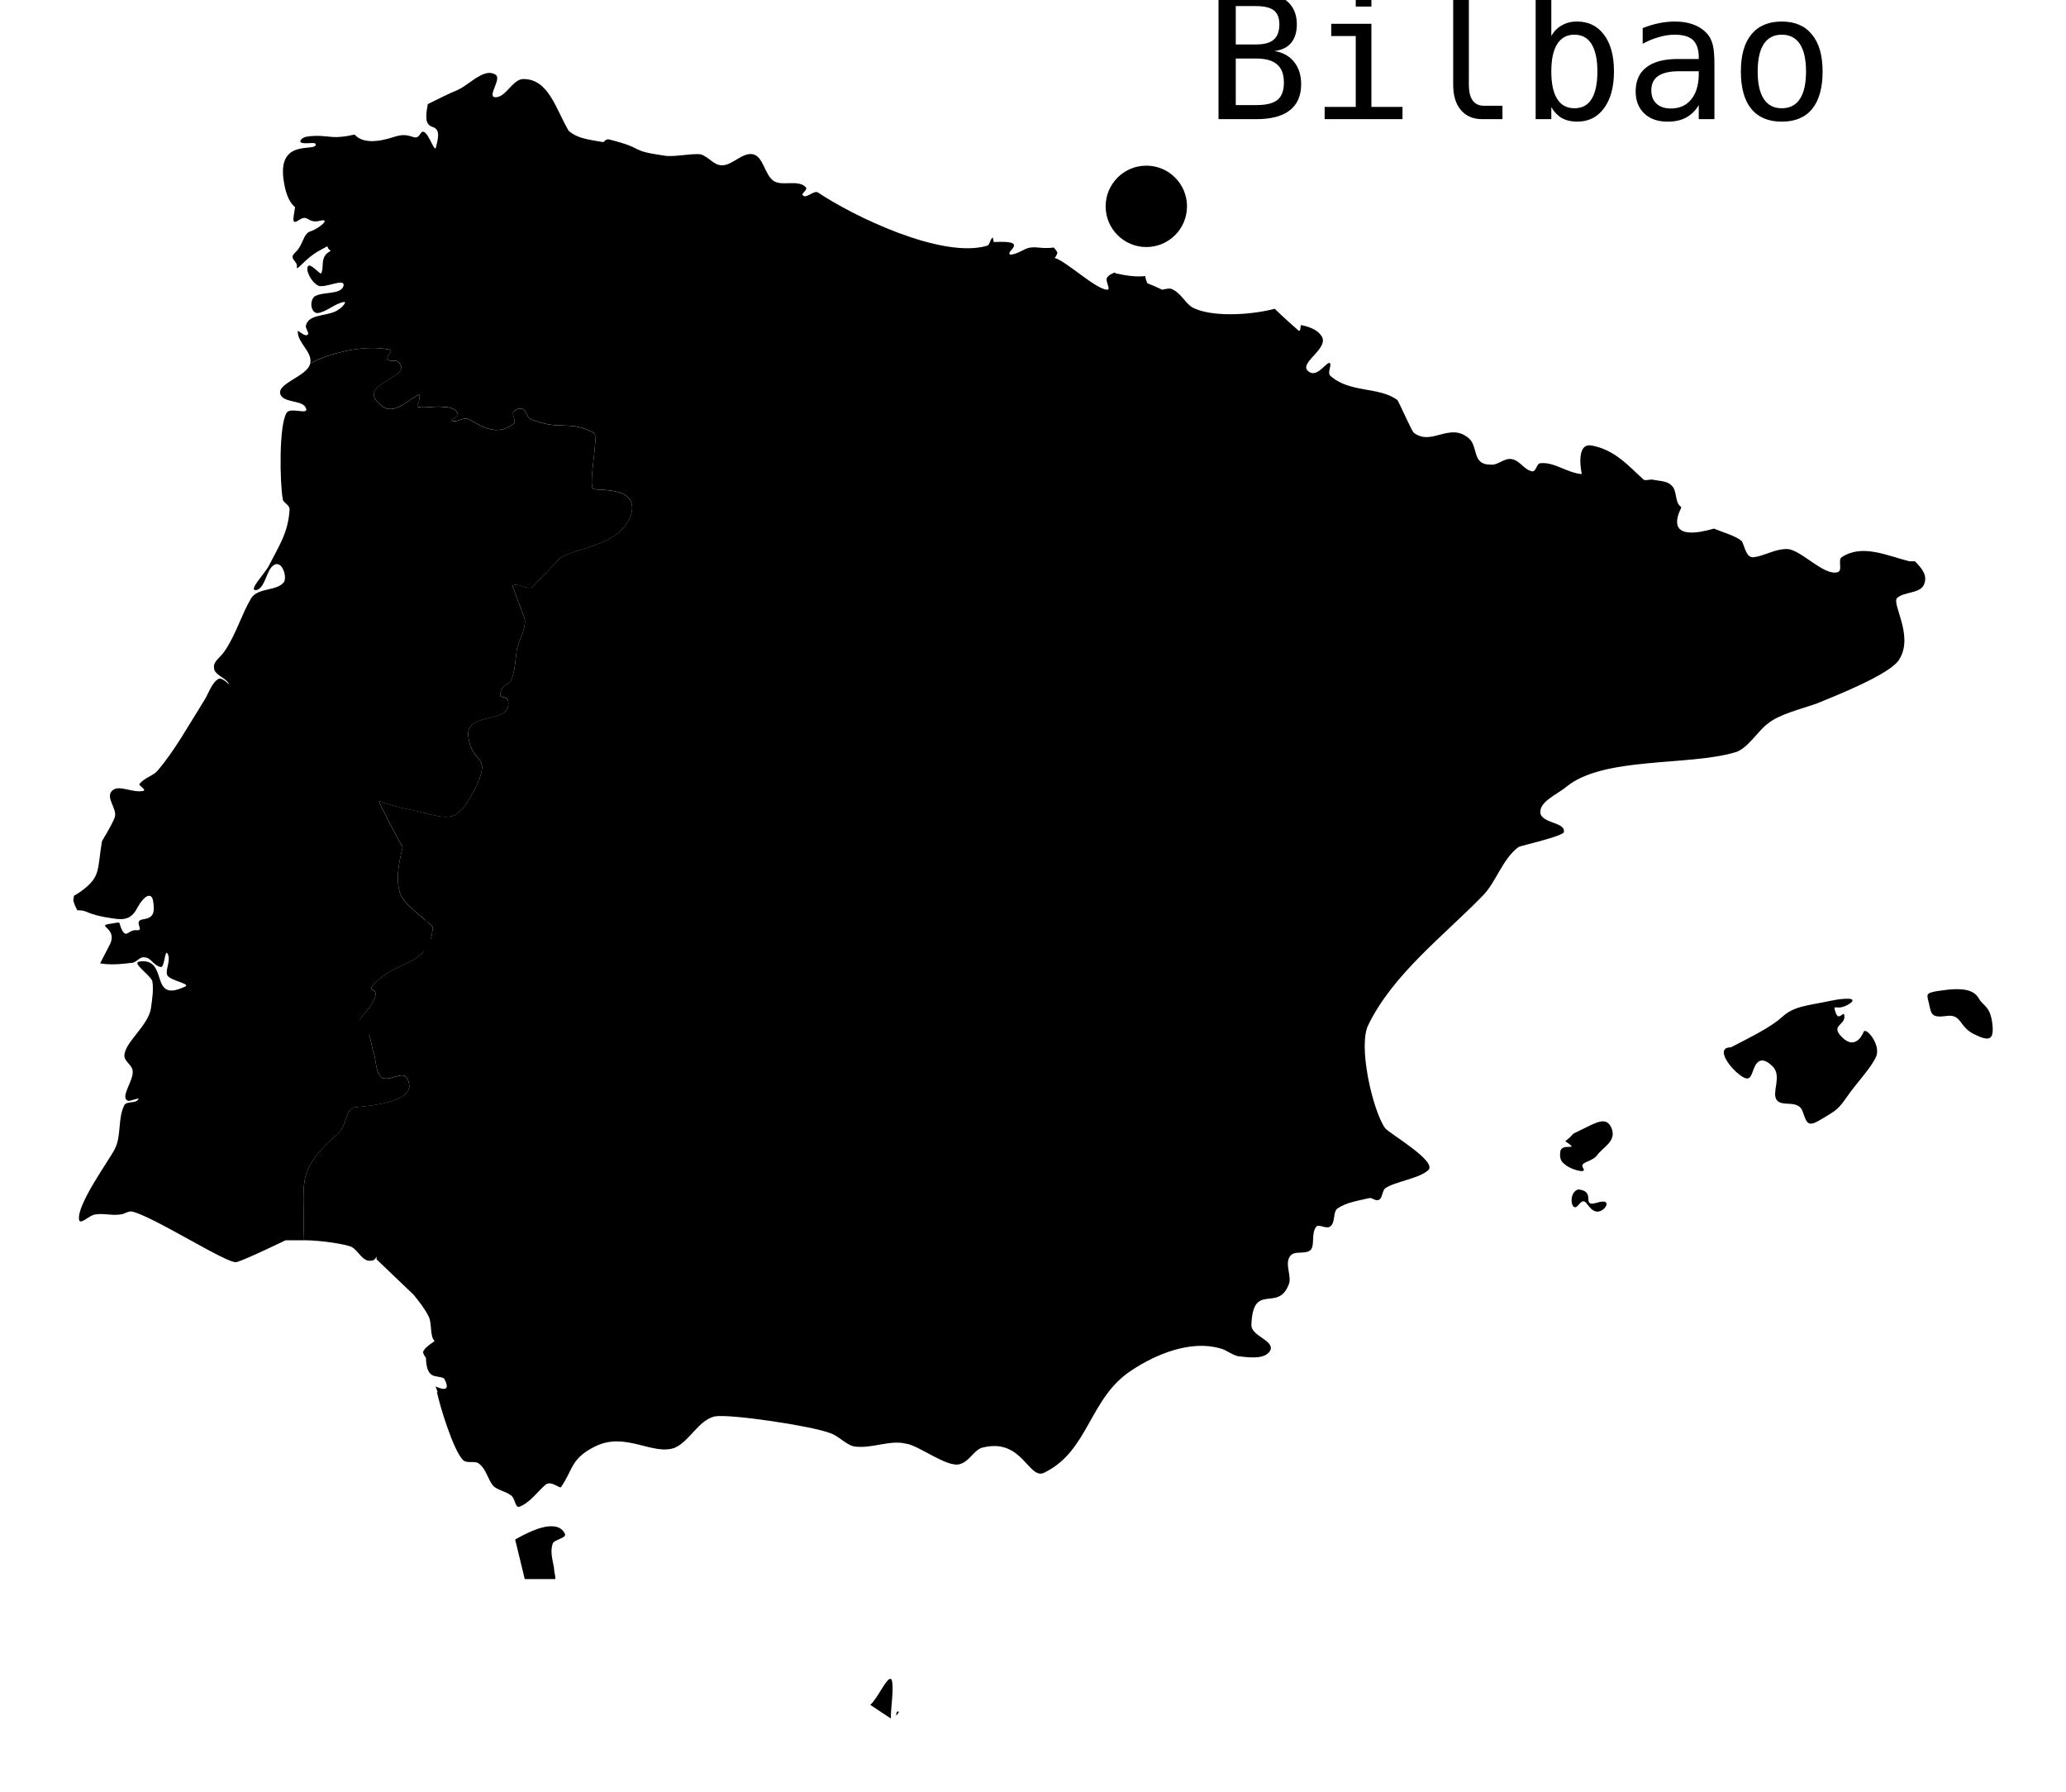
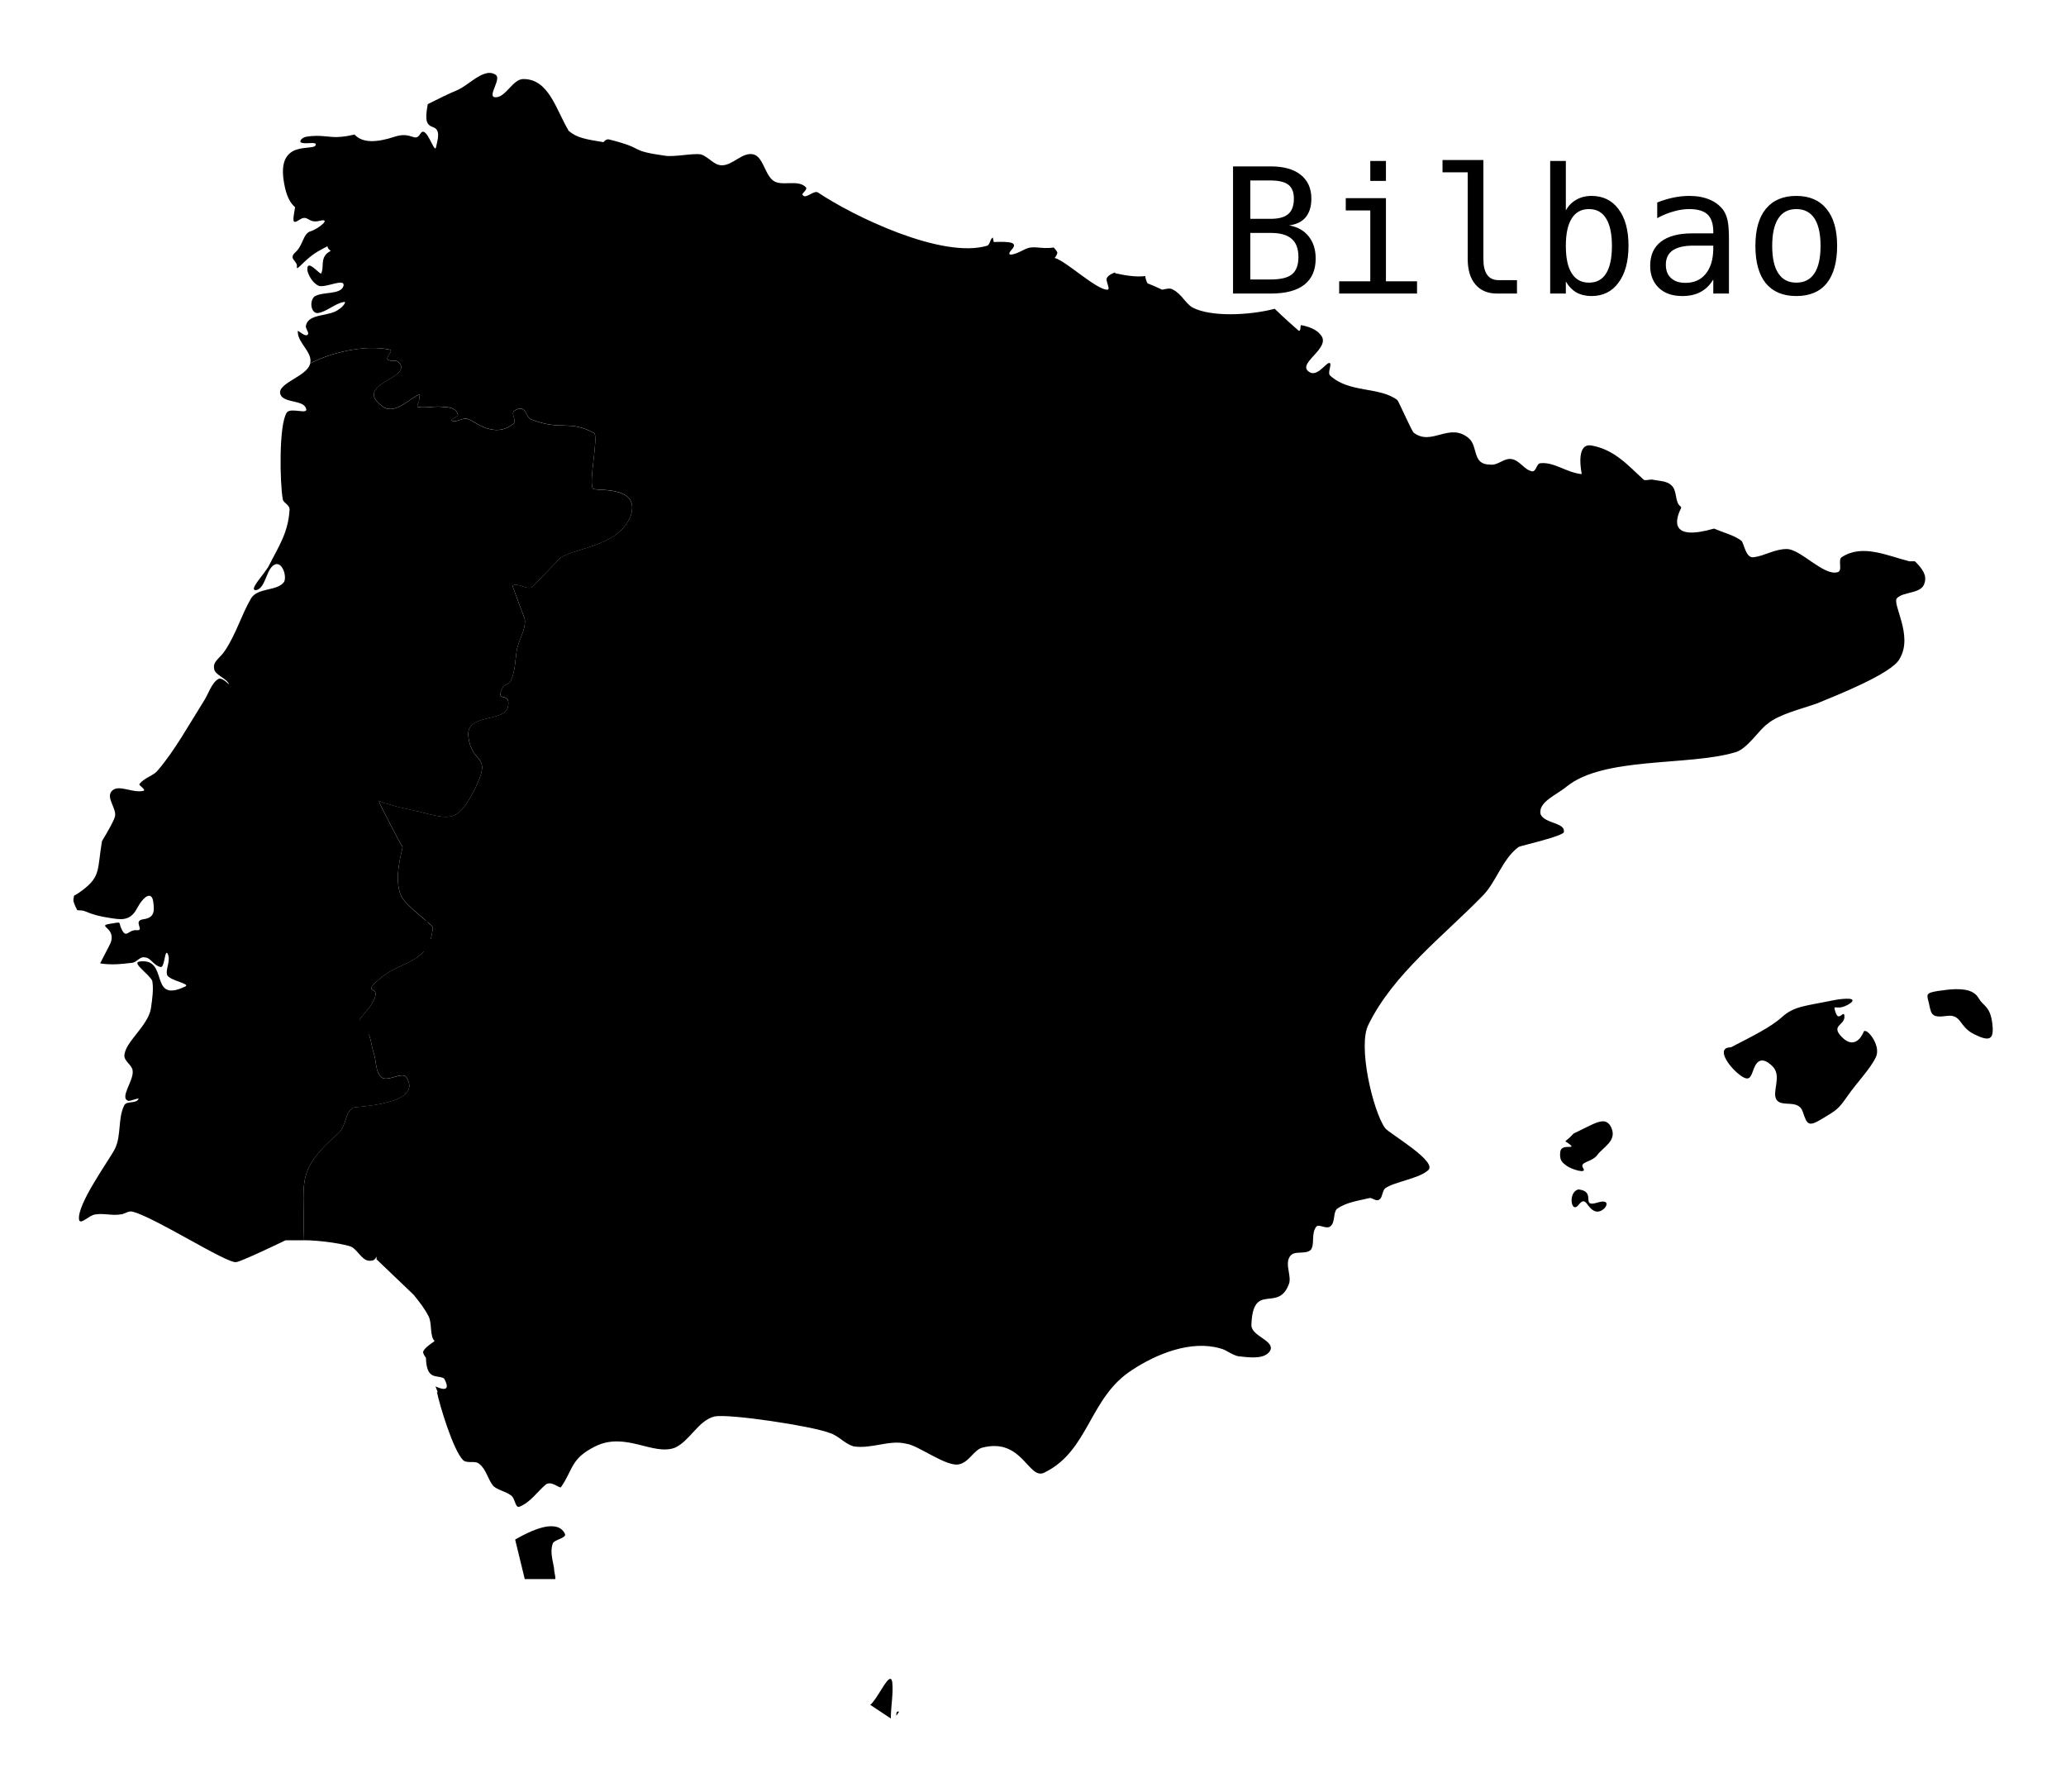
<svg viewBox="114.1 390.8 142.2 123.3" class="iberia" aria-hidden="true">
  <path class="iberia-coast" d="m 147.607,395.839 c -0.666,0.123 -1.376,0.874 -2.016,1.156 -0.62,0.256 -1.313,0.603 -2.047,0.969 -0.222,1.165 -0.081,1.431 0.378,1.594 0.524,0.186 0.301,0.855 0.189,1.375 -0.112,0.52 -0.659,-1.606 -1.071,-0.938 -0.412,0.669 -0.56,-0.19 -1.795,0.219 -1.214,0.401 -2.208,0.441 -2.74,-0.156 -0.33,0.077 -0.637,0.133 -0.945,0.156 -0.758,0.094 -1.352,-0.188 -2.394,0 -0.095,0 -0.473,0.187 -0.378,0.375 0.284,0.188 1.134,-0.095 1.039,0.188 -0.095,0.47 -2.741,-0.477 -2.173,2.625 0.15,0.894 0.423,1.378 0.756,1.656 -0.149,0.908 -0.235,1.218 0.283,0.875 0.635,-0.42 0.57,0.273 1.417,0.062 0.847,-0.21 -0.1,0.561 -0.63,0.719 -0.53,0.158 -0.51,0.965 -1.039,1.437 -0.53,0.473 0.147,0.58 0.094,1 -0.053,0.42 0.526,-0.578 1.638,-1.156 0.776,-0.403 0.242,-0.229 0.693,0.062 -0.148,0.093 -0.296,0.177 -0.378,0.312 -0.284,0.376 -0.094,0.874 -0.283,1.25 -0.095,0.094 -1.04,-1.127 -0.945,-0.188 0.095,0.376 0.377,0.843 0.756,1.031 0.474,0.188 1.827,-0.564 1.732,0 -0.189,0.658 -1.447,0.374 -2.016,0.75 -0.379,0.376 -0.19,1.219 0.283,1.125 0.568,-0.094 1.164,-0.656 1.732,-0.75 0.284,-0.094 -0.094,0.375 -0.283,0.469 -0.663,0.564 -2.11,0.279 -2.299,1.125 -0.095,0.188 0.284,0.562 0.094,0.656 -0.189,0.188 -0.756,-0.469 -0.661,-0.188 0,0.752 1.04,1.404 0.85,2.156 1.421,-0.752 3.807,-1.313 5.512,-0.938 0.189,0.094 -0.284,0.468 -0.189,0.656 0.189,0.188 0.566,-4.9e-4 0.756,0.188 1.137,1.128 -3.312,1.496 -1.039,3.094 0.852,0.564 1.983,-0.75 2.457,-0.844 0.095,-0.094 0,0.281 0,0.375 0,0.188 -0.189,0.375 -0.094,0.469 0.568,0.094 1.227,-0.094 1.795,0 0.379,0 0.85,0.093 0.945,0.469 0.189,0.188 -0.567,0.375 -0.378,0.469 0.284,0.188 0.755,-0.282 1.134,-0.094 0.379,0.094 1.792,1.409 3.118,0.281 0.189,-0.188 -0.189,-0.656 0,-0.844 0.852,-0.564 0.786,0.374 1.165,0.562 2.178,0.846 2.547,-0.002 4.346,0.937 0.379,0.188 -0.474,3.781 0,3.875 0.663,0.094 3.119,-0.099 2.551,1.781 -0.758,2.068 -3.398,2.154 -4.819,2.906 l -1.984,2.062 c -0.379,0.188 -1.07,-0.376 -1.354,-0.094 l 0.85,2.281 c 0.095,0.752 -0.472,1.498 -0.567,2.25 -0.095,0.658 -0.094,1.311 -0.378,1.969 -0.095,0.282 -0.472,0.281 -0.567,0.469 -0.568,1.128 0.473,0.279 0.378,1.219 -0.095,1.316 -3.024,0.464 -2.74,2.25 0.284,1.974 1.704,1.024 0.378,3.656 -1.137,2.162 -1.601,2.002 -3.779,1.438 -0.852,-0.188 -1.415,-0.281 -2.268,-0.562 -0.189,0 -0.567,-0.282 -0.472,-0.094 0,0.094 1.512,3 1.606,3.094 0,0.188 -0.663,2.153 -0.094,3.375 0.379,0.752 2.173,1.968 2.173,2.156 -0.189,2.444 -2.075,2.278 -3.496,3.406 -1.61,1.316 0.001,0.466 -0.567,1.594 -0.284,0.658 -0.944,1.123 -1.228,1.781 0,0.188 0.567,-4.9e-4 0.661,0.187 0.379,0.47 0.377,1.123 0.567,1.687 0.189,0.564 0.093,1.312 0.567,1.687 0.474,0.282 1.417,-0.47 1.701,0 1.137,1.88 -3.496,1.968 -3.685,2.062 -0.568,0.282 -0.471,1.311 -1.039,1.781 -3.126,2.726 -2.204,3.396 -2.394,7.344 1.231,0 2.96,0.281 3.338,0.469 0.474,0.282 0.755,1.032 1.323,0.938 0.189,0 0.283,-0.093 0.378,-0.281 v 0.188 l 2.551,2.437 c 0.379,0.47 0.755,0.936 1.039,1.5 0.241,0.478 0.063,1.366 0.409,1.687 -0.487,0.333 -0.845,0.642 -0.787,0.812 0.044,0.13 0.1,0.231 0.189,0.344 0.042,1.572 0.751,1.154 1.228,1.406 0.012,0.006 0.02,0.024 0.031,0.031 0.409,0.765 0.068,0.836 -0.598,0.531 0.043,0.143 0.105,0.271 0.157,0.406 -0.011,-0.005 -0.063,-0.037 -0.063,-0.031 0.189,0.94 1.132,4.03 1.795,4.687 0.284,0.282 0.85,-7.2e-4 1.134,0.281 0.474,0.376 0.566,1.03 0.945,1.5 0.284,0.282 0.849,0.374 1.228,0.656 0.284,0.188 0.283,0.875 0.567,0.781 0.758,-0.282 1.258,-1.061 1.827,-1.531 0.379,-0.282 0.945,0.282 1.039,0.188 0.852,-1.222 0.657,-1.967 2.362,-2.812 2.084,-1.034 3.965,0.658 5.48,0.094 1.042,-0.47 1.603,-1.874 2.74,-2.156 1.042,-0.188 6.643,0.655 7.874,1.125 0.663,0.188 1.038,0.75 1.701,0.938 1.231,0.188 2.454,-0.469 3.59,-0.188 0.852,0.094 2.864,1.688 3.716,1.406 0.663,-0.188 0.944,-0.937 1.512,-1.125 2.841,-0.752 3.21,2.345 4.346,1.687 3.031,-1.504 3.048,-5.151 5.984,-7.031 1.705,-1.128 4.058,-2.064 6.047,-1.5 0.474,0.094 0.944,0.562 1.417,0.562 0.758,0.094 1.795,0.189 2.079,-0.469 0.189,-0.658 -1.323,-0.936 -1.323,-1.687 0.095,-3.008 1.793,-0.87 2.551,-2.75 0.284,-0.564 -0.284,-1.405 0.094,-1.969 0.284,-0.47 1.07,-0.093 1.449,-0.469 0.284,-0.376 -9.1e-4,-1.124 0.378,-1.594 0.189,-0.188 0.661,0.188 0.945,0 0.379,-0.282 0.188,-0.937 0.472,-1.219 0.663,-0.47 1.51,-0.562 2.268,-0.75 0.189,0 0.472,0.282 0.661,0.094 0.189,-0.094 0.189,-0.562 0.378,-0.75 0.663,-0.47 2.266,-0.655 2.929,-1.219 0.852,-0.564 -2.645,-2.561 -2.929,-2.937 -0.852,-1.222 -1.892,-5.715 -1.134,-7.125 1.705,-3.478 5.19,-6.118 7.842,-8.844 0.947,-0.94 1.352,-2.529 2.488,-3.375 0.189,-0.094 3.118,-0.749 3.118,-1.031 0.095,-0.658 -1.322,-0.561 -1.606,-1.219 -0.189,-0.846 1.132,-1.342 1.795,-1.906 2.557,-2.068 8.339,-1.404 11.559,-2.344 0.852,-0.188 1.699,-1.593 2.268,-1.969 0.758,-0.658 2.36,-1.03 3.401,-1.406 1.137,-0.47 5.227,-2.06 5.701,-3.094 0.947,-1.598 -0.568,-3.78 -0.189,-4.156 0.474,-0.47 1.7,-0.279 1.89,-1.031 0.189,-0.564 -0.188,-1.03 -0.661,-1.5 h -0.378 c -1.515,-0.376 -3.241,-1.221 -4.661,-0.281 -0.284,0.188 0.095,0.937 -0.283,1.031 -0.947,0.282 -2.549,-1.594 -3.496,-1.594 -0.852,0 -1.51,0.469 -2.268,0.563 -0.568,0.094 -0.661,-0.937 -0.85,-1.125 -0.474,-0.376 -1.227,-0.562 -1.89,-0.844 -2.936,0.846 -2.741,-0.466 -2.268,-1.406 v -0.094 c -0.474,-0.282 -0.219,-1.124 -0.693,-1.5 -0.284,-0.282 -0.849,-0.281 -1.323,-0.375 -0.189,0 -0.472,0.094 -0.567,0 -1.042,-0.94 -1.98,-2.062 -3.59,-2.344 -1.137,-0.188 -0.661,1.969 -0.661,1.969 -1.042,-0.094 -1.887,-0.844 -2.835,-0.75 -0.284,0 -0.283,0.562 -0.567,0.562 -0.568,-0.094 -0.849,-0.75 -1.417,-0.844 -0.568,-0.094 -0.944,0.469 -1.512,0.375 -1.231,0 -0.786,-1.248 -1.449,-1.812 -1.326,-1.128 -2.548,0.565 -3.779,-0.375 -0.095,0 -1.039,-2.156 -1.134,-2.25 -1.231,-0.94 -3.304,-0.466 -4.63,-1.688 -0.189,-0.188 0.095,-0.656 0,-0.844 -0.189,-0.188 -0.755,0.844 -1.323,0.656 -1.231,-0.564 1.514,-1.685 0.661,-2.625 -0.284,-0.376 -0.849,-0.562 -1.323,-0.656 -0.095,0 4.6e-4,0.469 -0.189,0.375 0,0 -1.07,-0.936 -1.638,-1.5 -1.8,0.47 -4.438,0.564 -5.669,-0.094 -0.474,-0.282 -0.755,-0.937 -1.323,-1.219 -0.189,-0.141 -0.473,-0.059 -0.756,0 -0.348,-0.169 -0.702,-0.324 -1.008,-0.438 -0.099,-0.186 -0.141,-0.369 -0.157,-0.5 -0.528,0.064 -1.163,0.004 -2.047,-0.188 -0.013,-0.023 -0.02,-0.04 -0.032,-0.062 -0.216,0.075 -0.419,0.17 -0.535,0.344 -0.189,0.188 0.284,0.844 0,0.844 -0.758,0 -2.864,-1.999 -3.622,-2.187 0.095,-0.094 0.189,-0.281 0.189,-0.375 -0.064,-0.128 -0.155,-0.247 -0.252,-0.344 -0.967,0.149 -1.367,-0.203 -2.047,0.156 -0.794,0.42 -1.274,0.473 -0.85,0 0.424,-0.473 0.043,-0.584 -1.228,-0.531 -0.036,-0.12 -0.04,-0.206 -0.063,-0.312 -0.189,0.094 -0.189,0.469 -0.378,0.562 -3.126,0.94 -9.285,-2.058 -11.653,-3.656 -0.284,-0.188 -0.85,0.469 -1.039,0.188 -0.189,-0.094 0.378,-0.375 0.189,-0.562 -0.568,-0.564 -1.699,0.001 -2.268,-0.469 -0.568,-0.47 -0.66,-1.593 -1.323,-1.781 -0.758,-0.188 -1.416,0.75 -2.173,0.75 -0.568,0 -0.88,-0.562 -1.449,-0.75 -0.568,-0.094 -1.794,0.188 -2.457,0.094 -2.652,-0.376 -1.222,-0.467 -3.874,-1.125 -0.152,-0.03 -0.266,0.06 -0.378,0.188 -1.192,-0.192 -1.849,-0.3 -2.394,-0.781 -0.883,-1.488 -1.363,-3.562 -3.118,-3.562 -0.758,0 -1.227,1.344 -1.984,1.25 -0.474,-0.094 0.473,-1.249 0.094,-1.531 -0.213,-0.141 -0.408,-0.166 -0.63,-0.125 z m 101.097,63.031 c -0.335,0.006 -0.742,0.051 -1.228,0.125 -0.899,0.149 -0.748,0.238 -0.598,0.906 0.15,0.669 0.148,0.961 1.197,0.812 1.048,-0.149 0.841,0.73 1.89,1.25 1.048,0.52 1.41,0.439 1.26,-0.75 -0.15,-1.189 -0.614,-1.167 -0.913,-1.687 -0.225,-0.39 -0.602,-0.674 -1.606,-0.656 z m -7.496,0.656 c -0.221,0.006 -0.559,0.032 -1.008,0.125 -1.797,0.372 -2.609,0.382 -3.433,1.125 -0.824,0.743 -2.105,1.351 -3.527,2.094 -1.048,0 -0.213,1.249 0.535,1.844 0.749,0.594 0.815,0.219 1.039,-0.375 0.225,-0.594 0.617,-0.825 1.291,-0.156 0.674,0.669 -0.091,1.792 0.283,2.312 0.374,0.52 1.496,-0.079 1.795,0.812 0.3,0.892 0.381,1.063 1.354,0.469 0.973,-0.594 1.058,-0.597 1.732,-1.562 0.674,-0.966 1.578,-1.87 1.953,-2.687 0.374,-0.817 -0.701,-2.09 -0.85,-1.719 -0.15,0.371 -0.657,1.192 -1.48,0.375 -0.824,-0.817 0.157,-0.812 0.157,-1.406 0,-0.594 -0.374,0.387 -0.598,-0.281 -0.225,-0.669 -0.013,-0.172 0.661,-0.469 0.505,-0.223 0.758,-0.517 0.094,-0.5 z m -16.787,8.437 c -0.427,0 -1.033,0.379 -2.016,0.844 -0.674,0.743 -0.701,0.378 -0.252,0.75 0.449,0.371 -0.587,-0.094 -0.661,0.5 -0.075,0.594 0.141,0.746 0.441,0.969 0.3,0.223 1.433,0.602 1.134,0.156 -0.3,-0.446 0.602,-0.386 0.976,-0.906 0.374,-0.52 1.351,-0.952 0.976,-1.844 -0.14,-0.334 -0.342,-0.469 -0.598,-0.469 z m -1.669,4.687 c -0.749,0.149 -0.524,1.731 0,1.062 0.524,-0.669 0.535,0.215 1.134,0.438 0.599,0.223 1.356,-0.965 0.157,-0.594 -1.198,0.371 -0.018,-0.758 -1.291,-0.906 z m -70.927,23.188 c -0.963,0.112 -2.143,0.845 -2.268,0.906 l 0.661,2.719 h 2.11 c 0,-0.282 -0.094,-0.468 -0.094,-0.75 -0.095,-0.564 -0.284,-1.123 -0.094,-1.687 0.095,-0.282 0.945,-0.374 0.85,-0.656 -0.142,-0.329 -0.424,-0.497 -0.756,-0.531 -0.124,-0.013 -0.272,-0.016 -0.409,0 z m 23.59,10.5 c -0.28,-0.138 -0.92,1.37 -1.417,1.781 l 1.417,0.938 c 0,-0.846 0.189,-1.779 0.094,-2.531 -0.024,-0.094 -0.054,-0.168 -0.094,-0.188 z m 0.441,2.25 c -0.035,0.024 -0.063,0.093 -0.063,0.188 v 0.094 l 0.189,-0.281 c -0.047,0 -0.09,-0.024 -0.126,0 z" />
  <path class="pt-soon" d="m 139.574,414.749 c -1.452,0.035 -3.06,0.499 -4.126,1.062 -0.189,0.94 -2.552,1.404 -1.984,2.25 0.379,0.47 1.511,0.28 1.701,0.844 0.189,0.47 -1.039,-0.095 -1.323,0.281 -0.568,0.846 -0.473,4.904 -0.283,5.937 0,0.282 0.472,0.374 0.472,0.75 -0.095,1.598 -0.754,2.528 -1.417,3.844 -0.284,0.564 -1.513,1.781 -0.85,1.687 0.663,-0.188 0.66,-1.593 1.323,-1.781 0.474,-0.094 0.756,0.843 0.567,1.219 -0.474,0.658 -1.794,0.373 -2.268,1.125 -0.663,1.128 -1.037,2.466 -1.795,3.594 -0.284,0.47 -0.851,0.749 -0.756,1.219 0,0.47 0.85,0.655 1.039,1.125 -0.098,-0.08 -0.525,-0.528 -0.756,-0.375 -0.474,0.282 -0.66,1.03 -1.039,1.594 -0.947,1.504 -1.982,3.372 -3.118,4.687 -0.284,0.376 -0.881,0.468 -1.26,0.938 -0.095,0.094 0.473,0.375 0.283,0.469 -0.758,0.188 -1.7,-0.47 -2.173,0 -0.474,0.47 0.378,1.248 0.189,1.812 -0.091,0.301 -0.452,0.935 -0.882,1.656 -0.322,1.94 -0.09,2.394 -1.26,3.312 -0.181,0.142 -0.403,0.3 -0.661,0.438 -0.036,0.167 -0.063,0.303 -0.031,0.406 0.06,0.208 0.147,0.399 0.252,0.594 0.219,0.002 0.413,0.025 0.504,0.062 0.635,0.263 1.044,0.364 1.732,0.469 0.688,0.105 1.382,0.268 1.858,-0.625 0.477,-0.893 1.028,-1.236 1.134,-0.5 0.106,0.736 0.048,1.114 -0.693,1.219 -0.741,0.105 0.142,0.803 -0.441,0.75 -0.582,-0.052 -0.69,0.578 -1.008,0 -0.318,-0.578 0.103,-0.595 -0.85,-0.438 -0.953,0.158 0.582,0.282 0,1.438 -0.145,0.288 -0.382,0.746 -0.661,1.281 0.702,0.126 1.454,0.054 2.142,-0.031 0.379,0 0.566,-0.469 0.945,-0.375 0.379,0 0.597,0.562 1.071,0.656 0.284,0.094 0.283,-1.219 0.472,-0.938 0.284,0.47 -0.189,1.155 0,1.531 0.284,0.376 1.607,0.562 1.228,0.75 -2.557,1.222 -1.066,-2.001 -3.15,-1.719 -0.568,0.094 0.692,0.874 0.882,1.344 0.095,0.564 2.5e-4,1.217 -0.094,1.875 -0.189,1.222 -1.827,2.341 -1.827,3.281 0,0.376 0.567,0.655 0.567,1.031 0.095,0.658 -0.946,1.874 -0.283,2.062 0.189,0 0.851,-0.282 0.661,-0.094 -0.189,0.282 -0.755,0.093 -0.945,0.375 -0.474,0.94 -0.188,2.091 -0.661,3.031 -0.379,0.752 -2.646,3.841 -2.457,4.875 0.095,0.376 0.755,-0.375 1.134,-0.375 0.568,-0.094 1.132,0.094 1.701,0 0.284,0 0.566,-0.281 0.85,-0.188 1.515,0.376 6.455,3.563 7.118,3.469 0.284,0 3.212,-1.406 3.401,-1.5 h 1.228 c 0.189,-3.948 -0.732,-4.618 2.394,-7.344 0.568,-0.47 0.471,-1.499 1.039,-1.781 0.189,-0.094 4.822,-0.183 3.685,-2.062 -0.284,-0.47 -1.227,0.282 -1.701,0 -0.474,-0.376 -0.377,-1.124 -0.567,-1.687 -0.189,-0.564 -0.188,-1.217 -0.567,-1.687 -0.095,-0.188 -0.661,4.9e-4 -0.661,-0.187 0.284,-0.658 0.944,-1.123 1.228,-1.781 0.568,-1.128 -1.043,-0.278 0.567,-1.594 1.421,-1.128 3.307,-0.962 3.496,-3.406 0,-0.188 -1.794,-1.404 -2.173,-2.156 -0.568,-1.222 0.094,-3.187 0.094,-3.375 -0.095,-0.094 -1.606,-3 -1.606,-3.094 -0.095,-0.188 0.283,0.094 0.472,0.094 0.852,0.282 1.415,0.375 2.268,0.562 2.178,0.564 2.643,0.724 3.779,-1.438 1.326,-2.632 -0.094,-1.682 -0.378,-3.656 -0.284,-1.786 2.645,-0.934 2.74,-2.25 0.095,-0.94 -0.946,-0.091 -0.378,-1.219 0.095,-0.188 0.472,-0.187 0.567,-0.469 0.284,-0.658 0.283,-1.311 0.378,-1.969 0.095,-0.752 0.662,-1.498 0.567,-2.25 l -0.85,-2.281 c 0.284,-0.282 0.975,0.282 1.354,0.094 l 1.984,-2.062 c 1.421,-0.752 4.061,-0.838 4.819,-2.906 0.568,-1.88 -1.888,-1.687 -2.551,-1.781 -0.474,-0.094 0.379,-3.687 0,-3.875 -1.8,-0.94 -2.168,-0.092 -4.346,-0.937 -0.379,-0.188 -0.313,-1.126 -1.165,-0.562 -0.189,0.188 0.189,0.656 0,0.844 -1.326,1.128 -2.739,-0.187 -3.118,-0.281 -0.379,-0.188 -0.85,0.282 -1.134,0.094 -0.189,-0.094 0.567,-0.281 0.378,-0.469 -0.095,-0.376 -0.566,-0.469 -0.945,-0.469 -0.568,-0.094 -1.227,0.094 -1.795,0 -0.095,-0.094 0.094,-0.281 0.094,-0.469 0,-0.094 0.095,-0.469 0,-0.375 -0.474,0.094 -1.604,1.408 -2.457,0.844 -2.273,-1.598 2.176,-1.966 1.039,-3.094 -0.189,-0.188 -0.566,4.9e-4 -0.756,-0.188 -0.095,-0.188 0.378,-0.562 0.189,-0.656 -0.426,-0.094 -0.902,-0.137 -1.386,-0.125 z" />
  <g class="plants">
    <circle class="plant" cx="186" cy="446" r="2.8" />
-     <circle class="plant" cx="193" cy="405" r="2.8" />
+     <circle class="plant" cx="196" cy="416" r="2.8" />
  </g>
  <g class="map-labels" font-family="JetBrains Mono, monospace">
    <text class="map-label" x="186" y="440">Madrid</text>
-     <text class="map-label" x="197" y="399">Bilbao</text>
+     <text class="map-label" x="198" y="411">Bilbao</text>
    <text class="map-label pt-label" x="133" y="462">Lisboa</text>
  </g>
</svg>
